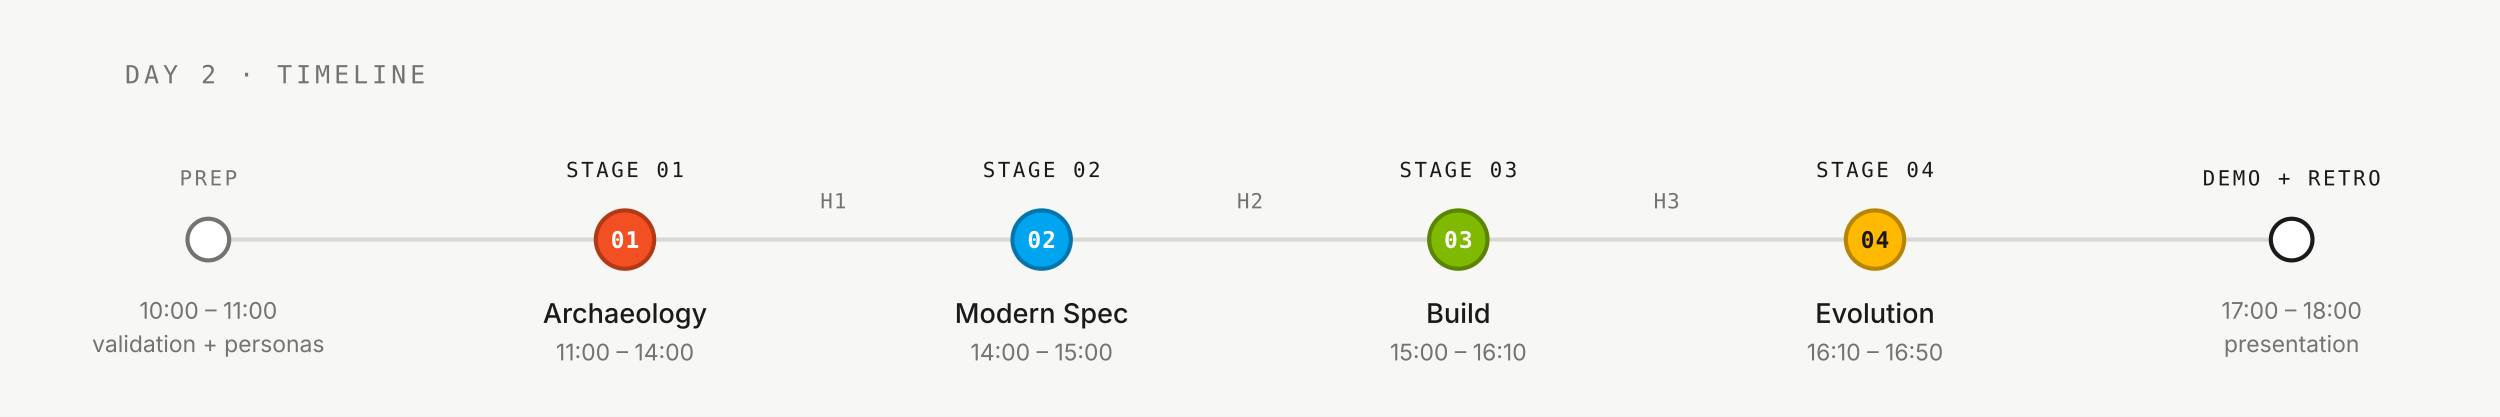
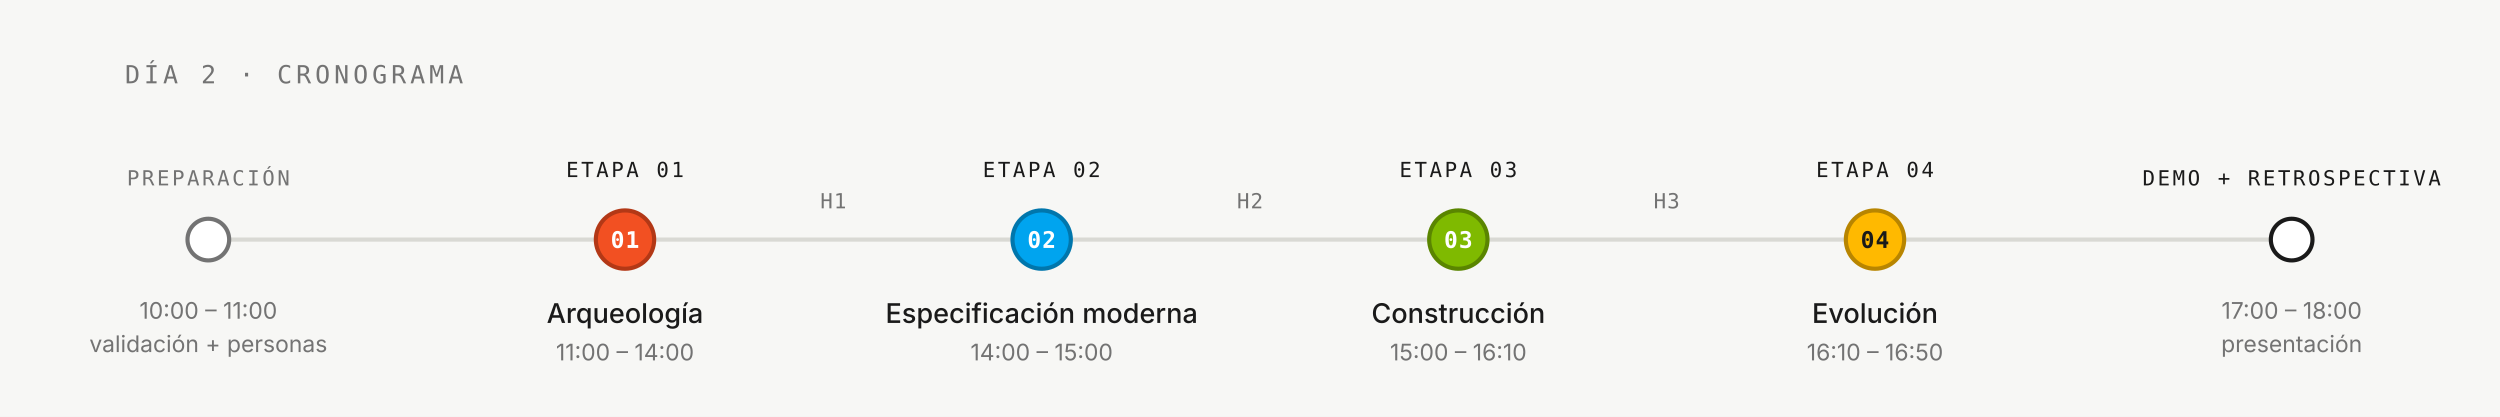
<svg xmlns="http://www.w3.org/2000/svg" viewBox="0 0 1200 200" font-family="Inter, system-ui, sans-serif">
  <rect width="1200" height="200" fill="#F7F7F5" />
-   <text x="60" y="40" fill="#737373" font-family="JetBrains Mono, monospace" font-size="12" font-weight="500" letter-spacing="1.9">DAY 2 · TIMELINE</text>
+   <text x="60" y="40" fill="#737373" font-family="JetBrains Mono, monospace" font-size="12" font-weight="500" letter-spacing="1.9">DÍA 2 · CRONOGRAMA</text>
  <line x1="92" y1="115" x2="1108" y2="115" stroke="#D9D9D4" stroke-width="2" />
  <g transform="translate(100, 115)">
    <circle cx="0" cy="0" r="10" fill="#FFFFFF" stroke="#737373" stroke-width="2" />
-     <text x="0" y="-26" fill="#737373" font-family="JetBrains Mono, monospace" font-size="10" font-weight="500" letter-spacing="1.2" text-anchor="middle">PREP</text>
+     <text x="0" y="-26" fill="#737373" font-family="JetBrains Mono, monospace" font-size="10" font-weight="500" letter-spacing="1.2" text-anchor="middle">PREPARACIÓN</text>
    <text x="0" y="38" fill="#737373" font-size="11" text-anchor="middle">10:00 – 11:00</text>
-     <text x="0" y="54" fill="#737373" font-size="11" text-anchor="middle">validation + personas</text>
+     <text x="0" y="54" fill="#737373" font-size="11" text-anchor="middle">validación + personas</text>
  </g>
  <g transform="translate(300, 115)">
    <circle cx="0" cy="0" r="14" fill="#F25022" stroke="#B33816" stroke-width="2" />
    <text x="0" y="4" fill="#FFFFFF" font-family="JetBrains Mono, monospace" font-size="11" font-weight="700" letter-spacing="0.5" text-anchor="middle">01</text>
-     <text x="0" y="-30" fill="#1A1A1A" font-family="JetBrains Mono, monospace" font-size="10" font-weight="500" letter-spacing="1.2" text-anchor="middle">STAGE 01</text>
-     <text x="0" y="40" fill="#1A1A1A" font-size="13" font-weight="500" text-anchor="middle">Archaeology</text>
+     <text x="0" y="-30" fill="#1A1A1A" font-family="JetBrains Mono, monospace" font-size="10" font-weight="500" letter-spacing="1.2" text-anchor="middle">ETAPA 01</text>
+     <text x="0" y="40" fill="#1A1A1A" font-size="13" font-weight="500" text-anchor="middle">Arqueología</text>
    <text x="0" y="58" fill="#737373" font-size="11" text-anchor="middle">11:00 – 14:00</text>
  </g>
  <g transform="translate(500, 115)">
    <circle cx="0" cy="0" r="14" fill="#00A4EF" stroke="#0076AC" stroke-width="2" />
    <text x="0" y="4" fill="#FFFFFF" font-family="JetBrains Mono, monospace" font-size="11" font-weight="700" letter-spacing="0.5" text-anchor="middle">02</text>
-     <text x="0" y="-30" fill="#1A1A1A" font-family="JetBrains Mono, monospace" font-size="10" font-weight="500" letter-spacing="1.2" text-anchor="middle">STAGE 02</text>
-     <text x="0" y="40" fill="#1A1A1A" font-size="13" font-weight="500" text-anchor="middle">Modern Spec</text>
+     <text x="0" y="-30" fill="#1A1A1A" font-family="JetBrains Mono, monospace" font-size="10" font-weight="500" letter-spacing="1.2" text-anchor="middle">ETAPA 02</text>
+     <text x="0" y="40" fill="#1A1A1A" font-size="13" font-weight="500" text-anchor="middle">Especificación moderna</text>
    <text x="0" y="58" fill="#737373" font-size="11" text-anchor="middle">14:00 – 15:00</text>
  </g>
  <g transform="translate(700, 115)">
    <circle cx="0" cy="0" r="14" fill="#7FBA00" stroke="#5A8500" stroke-width="2" />
    <text x="0" y="4" fill="#FFFFFF" font-family="JetBrains Mono, monospace" font-size="11" font-weight="700" letter-spacing="0.5" text-anchor="middle">03</text>
-     <text x="0" y="-30" fill="#1A1A1A" font-family="JetBrains Mono, monospace" font-size="10" font-weight="500" letter-spacing="1.2" text-anchor="middle">STAGE 03</text>
-     <text x="0" y="40" fill="#1A1A1A" font-size="13" font-weight="500" text-anchor="middle">Build</text>
+     <text x="0" y="-30" fill="#1A1A1A" font-family="JetBrains Mono, monospace" font-size="10" font-weight="500" letter-spacing="1.2" text-anchor="middle">ETAPA 03</text>
+     <text x="0" y="40" fill="#1A1A1A" font-size="13" font-weight="500" text-anchor="middle">Construcción</text>
    <text x="0" y="58" fill="#737373" font-size="11" text-anchor="middle">15:00 – 16:10</text>
  </g>
  <g transform="translate(900, 115)">
    <circle cx="0" cy="0" r="14" fill="#FFB900" stroke="#B88500" stroke-width="2" />
    <text x="0" y="4" fill="#1A1A1A" font-family="JetBrains Mono, monospace" font-size="11" font-weight="700" letter-spacing="0.5" text-anchor="middle">04</text>
-     <text x="0" y="-30" fill="#1A1A1A" font-family="JetBrains Mono, monospace" font-size="10" font-weight="500" letter-spacing="1.2" text-anchor="middle">STAGE 04</text>
-     <text x="0" y="40" fill="#1A1A1A" font-size="13" font-weight="500" text-anchor="middle">Evolution</text>
+     <text x="0" y="-30" fill="#1A1A1A" font-family="JetBrains Mono, monospace" font-size="10" font-weight="500" letter-spacing="1.2" text-anchor="middle">ETAPA 04</text>
+     <text x="0" y="40" fill="#1A1A1A" font-size="13" font-weight="500" text-anchor="middle">Evolución</text>
    <text x="0" y="58" fill="#737373" font-size="11" text-anchor="middle">16:10 – 16:50</text>
  </g>
  <g transform="translate(1100, 115)">
    <circle cx="0" cy="0" r="10" fill="#FFFFFF" stroke="#1A1A1A" stroke-width="2" />
-     <text x="0" y="-26" fill="#1A1A1A" font-family="JetBrains Mono, monospace" font-size="10" font-weight="500" letter-spacing="1.2" text-anchor="middle">DEMO + RETRO</text>
+     <text x="0" y="-26" fill="#1A1A1A" font-family="JetBrains Mono, monospace" font-size="10" font-weight="500" letter-spacing="1.2" text-anchor="middle">DEMO + RETROSPECTIVA</text>
    <text x="0" y="38" fill="#737373" font-size="11" text-anchor="middle">17:00 – 18:00</text>
-     <text x="0" y="54" fill="#737373" font-size="11" text-anchor="middle">presentation</text>
+     <text x="0" y="54" fill="#737373" font-size="11" text-anchor="middle">presentación</text>
  </g>
  <g font-family="JetBrains Mono, monospace" font-size="10" font-weight="500" letter-spacing="0.5" text-anchor="middle">
    <text x="400" y="100" fill="#737373">H1</text>
    <text x="600" y="100" fill="#737373">H2</text>
    <text x="800" y="100" fill="#737373">H3</text>
  </g>
</svg>
